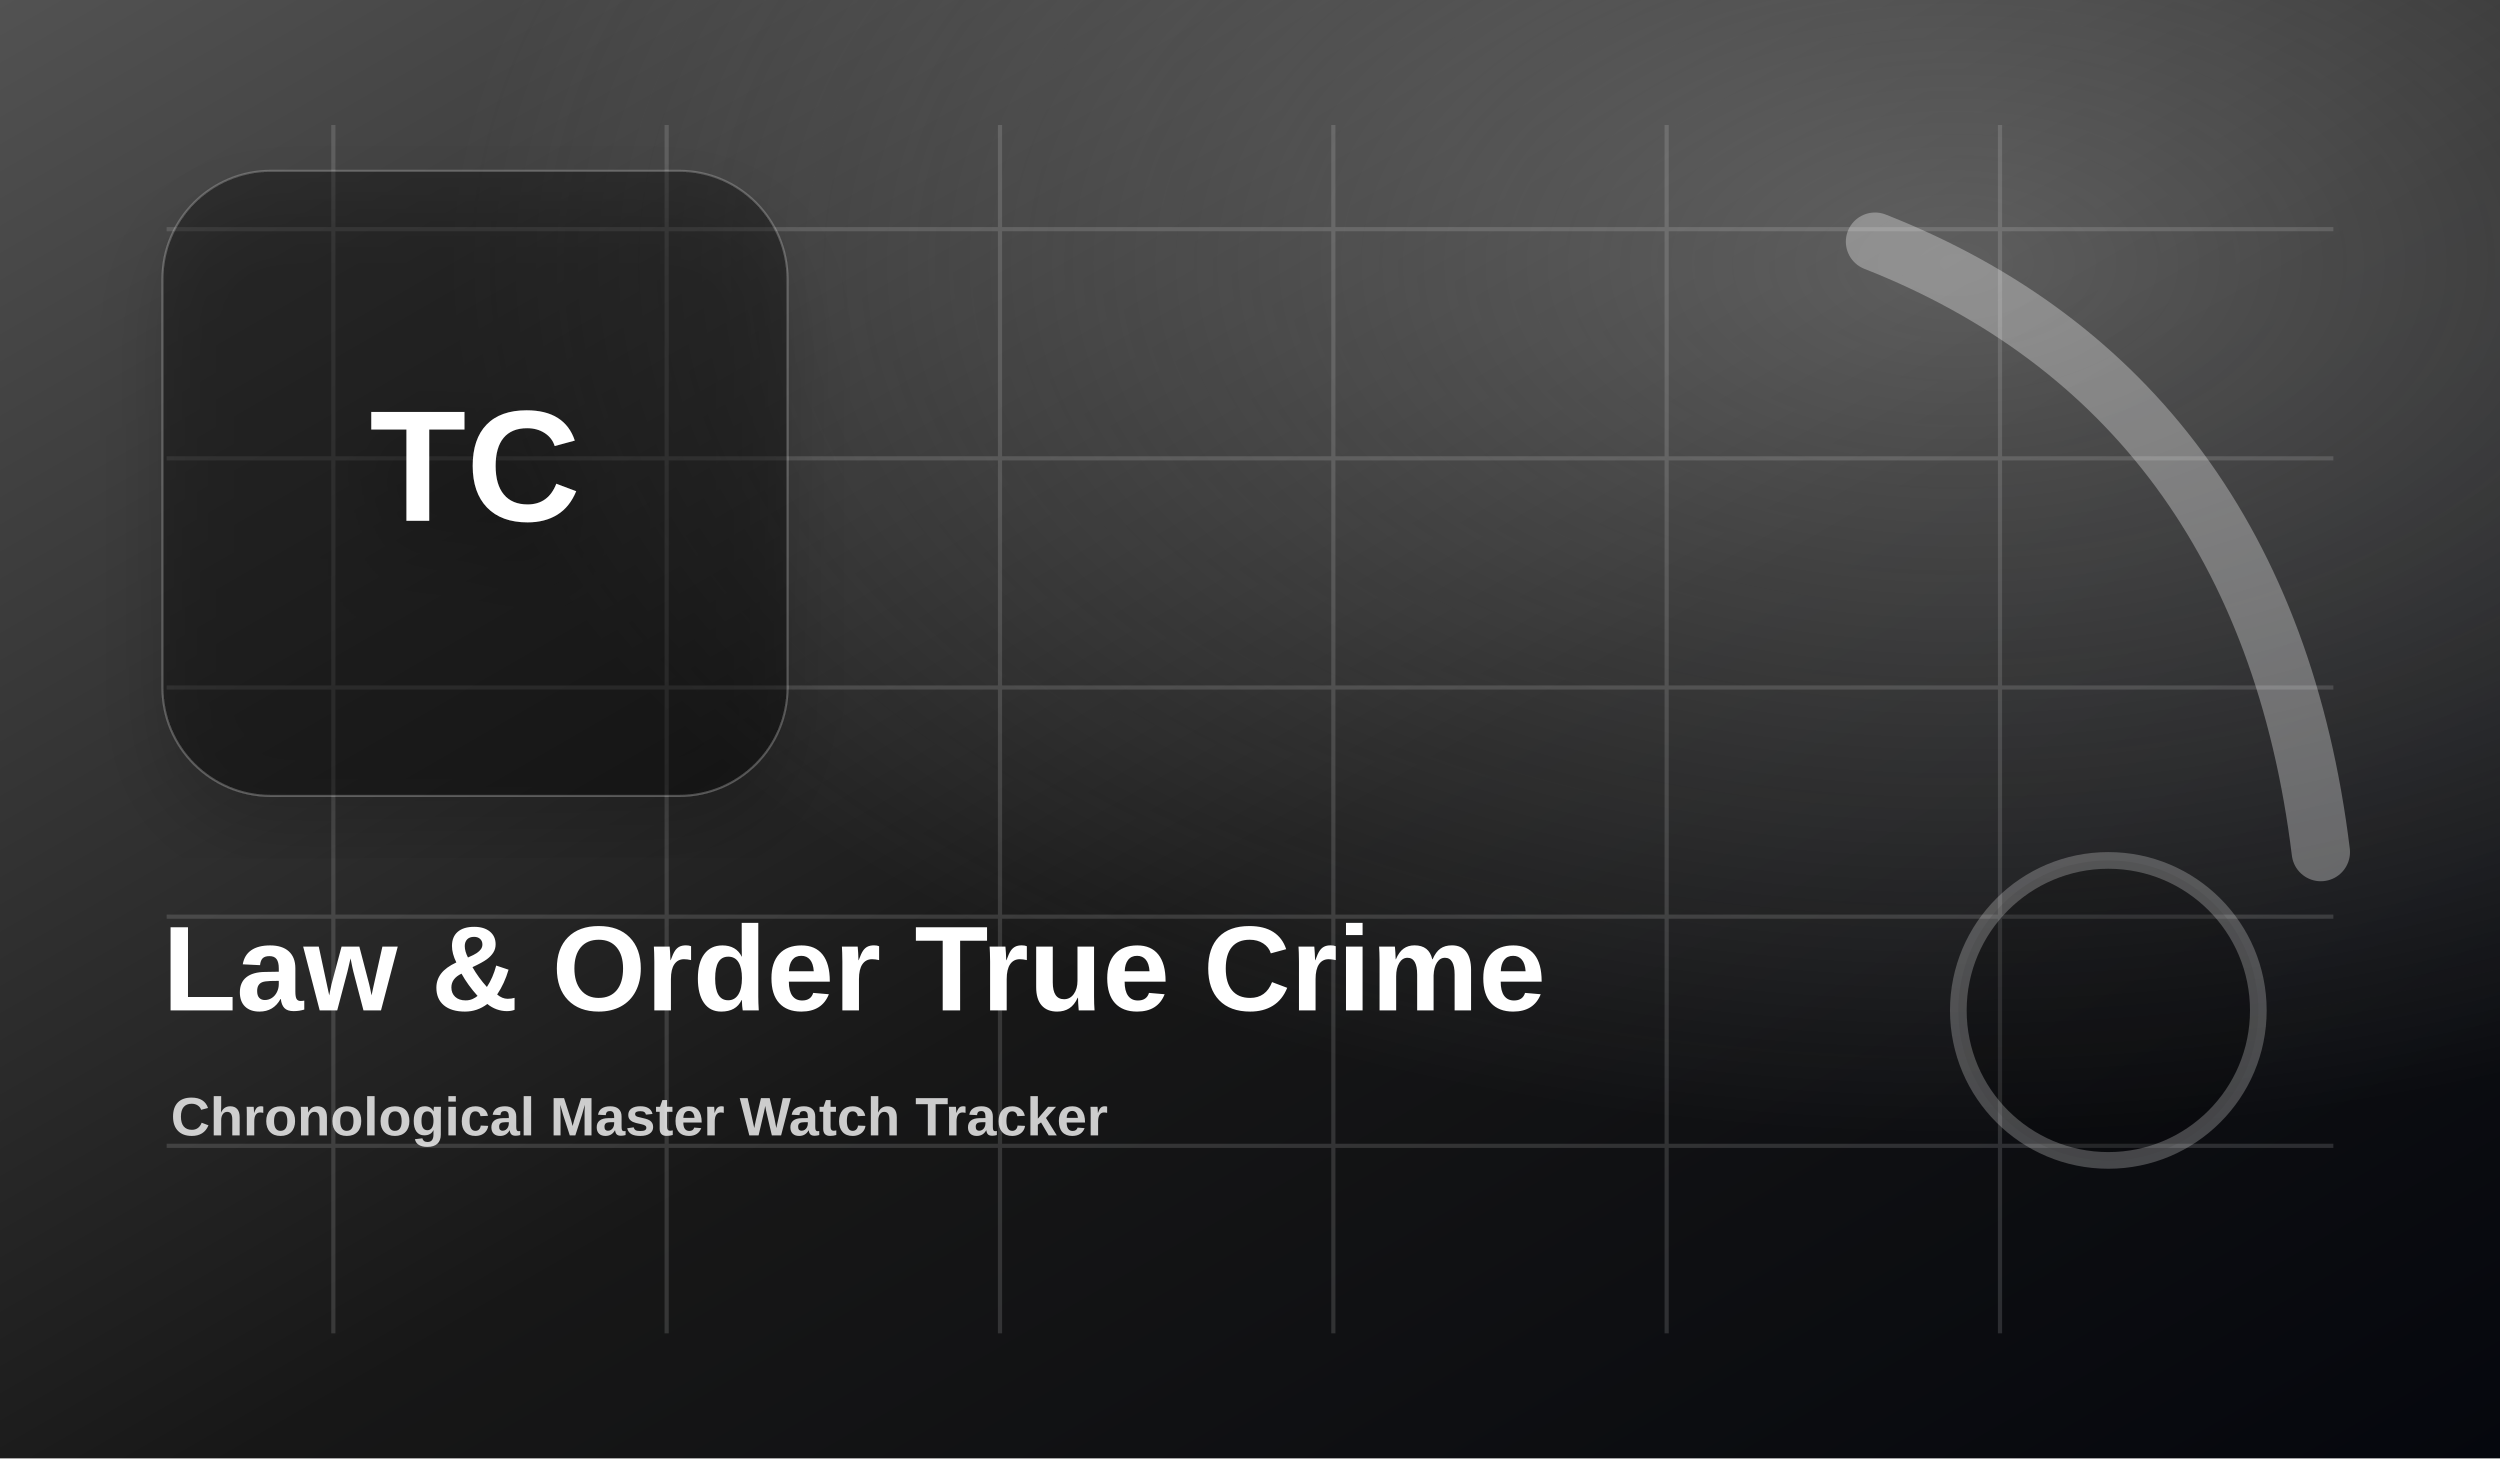
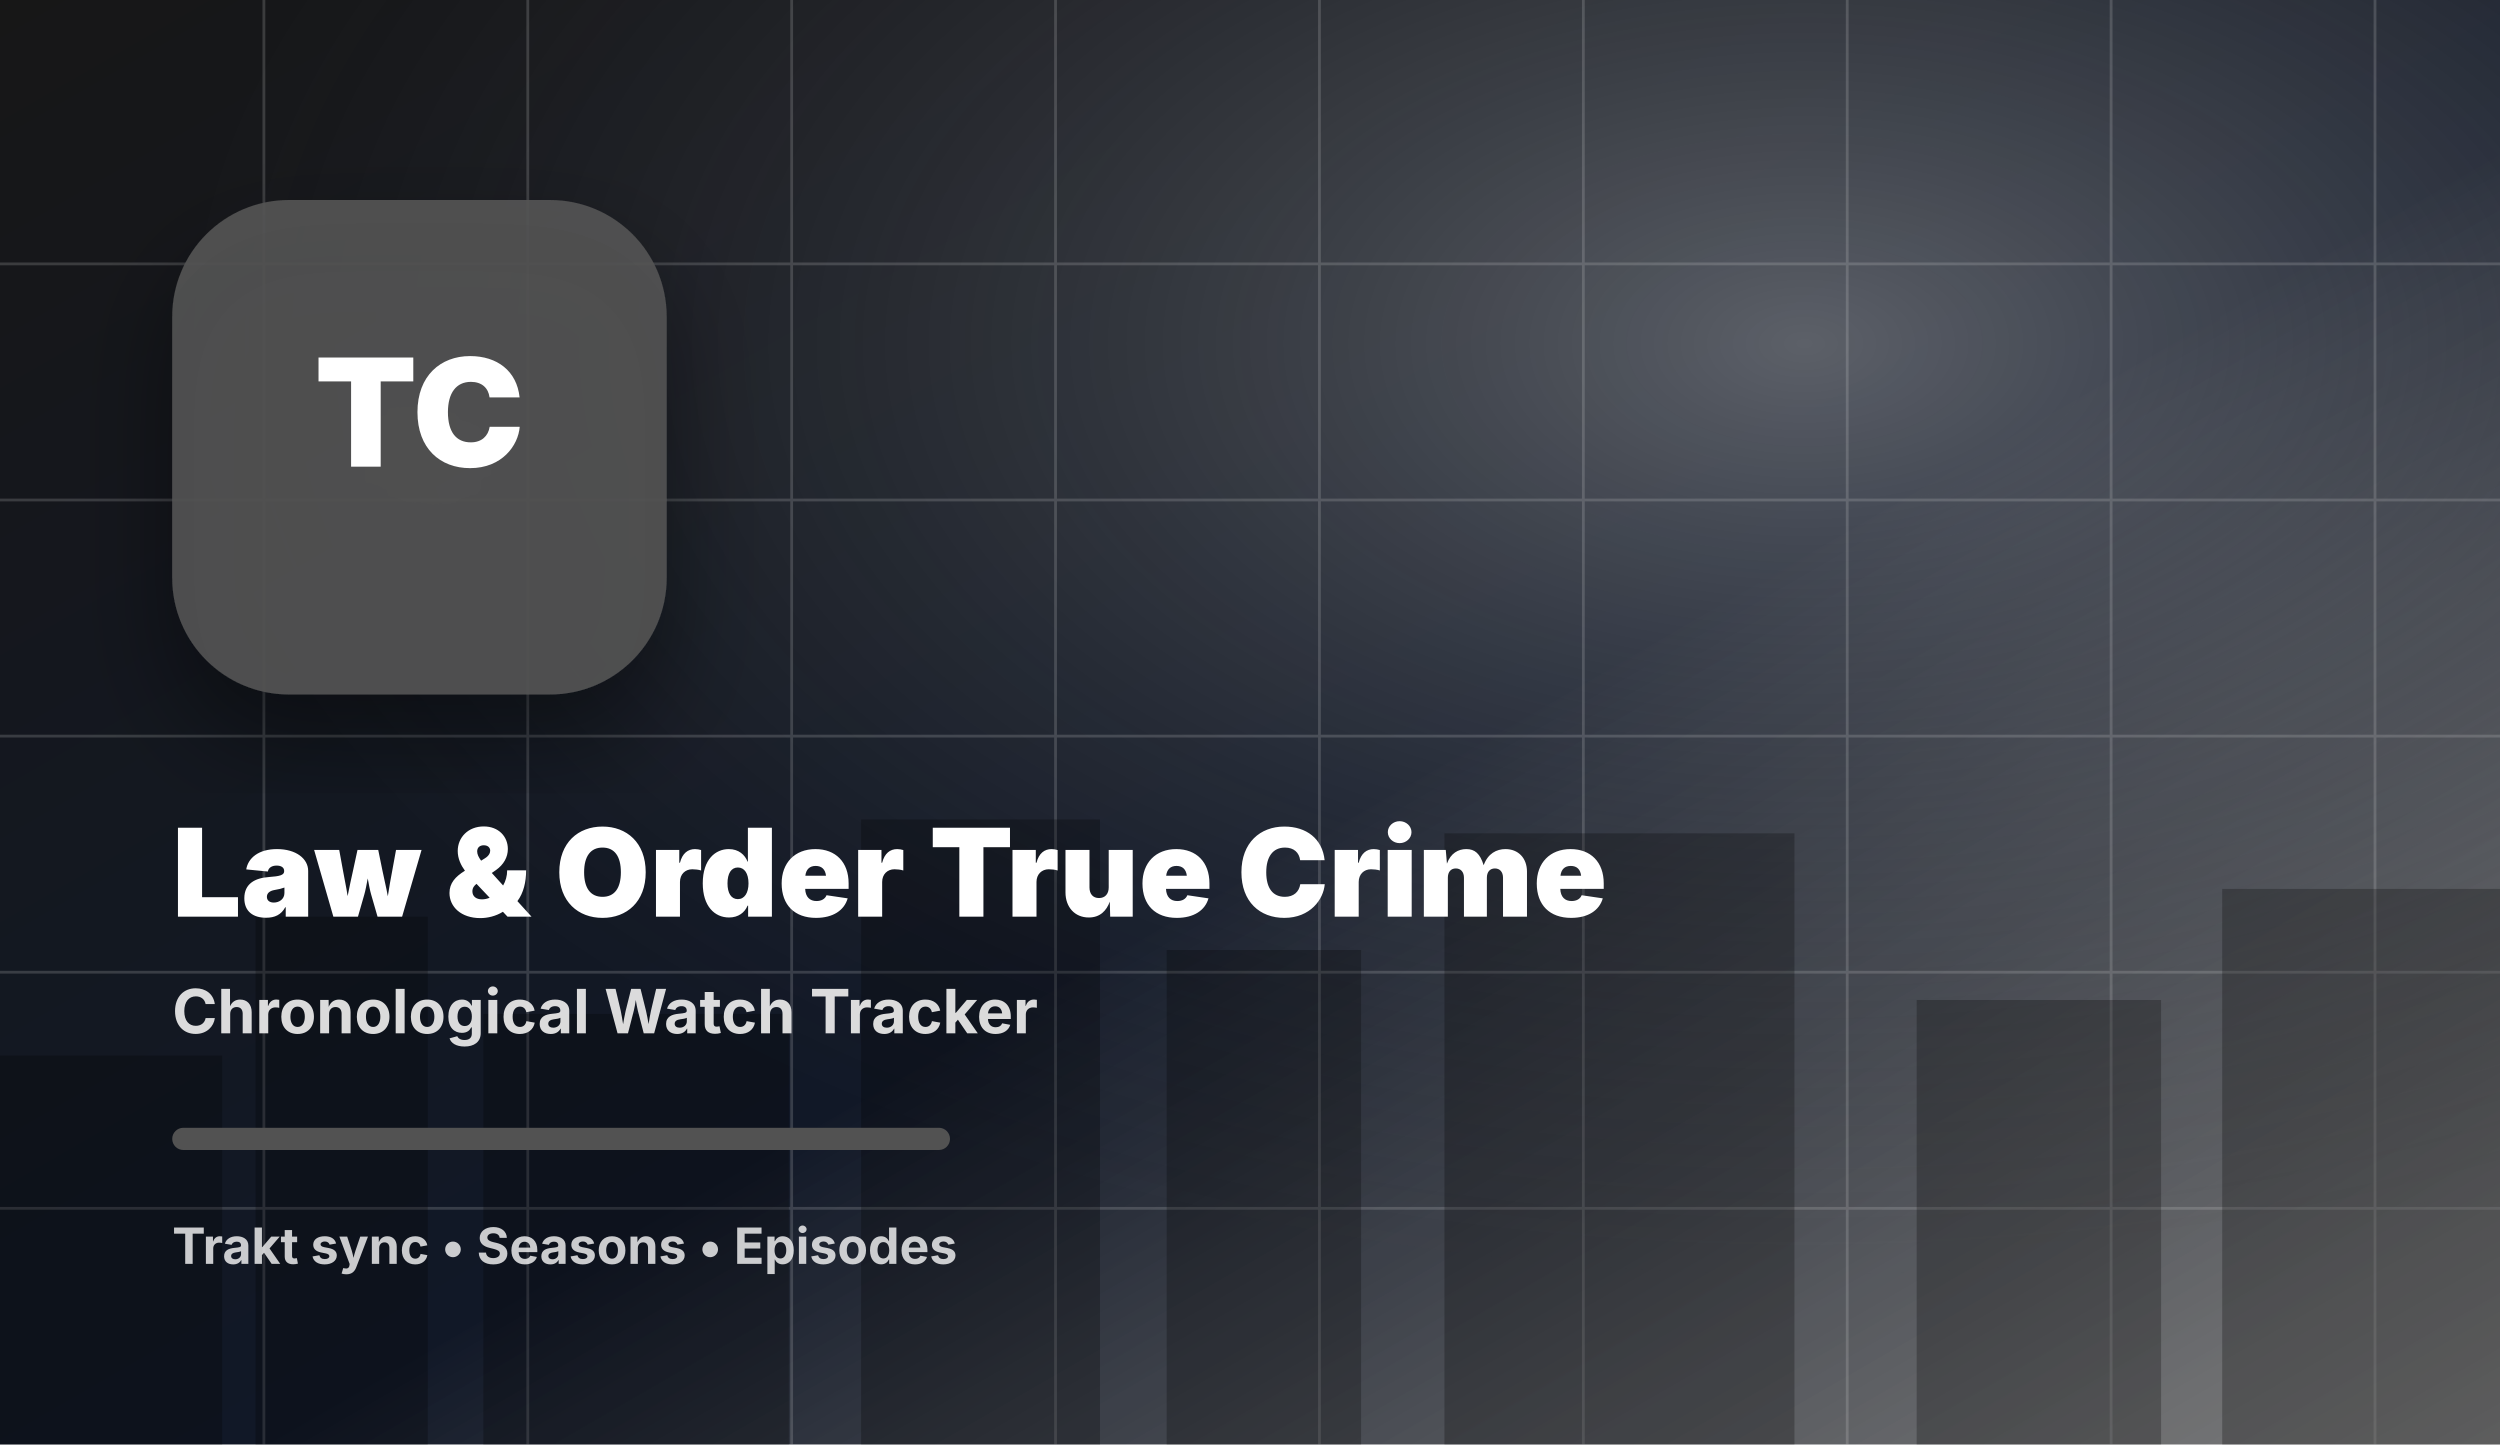
- <svg xmlns="http://www.w3.org/2000/svg" width="1200" height="700" viewBox="0 0 1200 700" role="img" aria-label="Law &amp; Order True Crime artwork">
+ <svg xmlns="http://www.w3.org/2000/svg" viewBox="0 0 900 520" width="900" height="520" role="img" aria-label="Law &amp; Order True Crime artwork">
  <defs>
-     <linearGradient id="g" x1="0" y1="0" x2="1" y2="1">
-       <stop offset="0" stop-color="#525252" />
-       <stop offset="0.55" stop-color="#171717" />
-       <stop offset="1" stop-color="#05070d" />
+     <linearGradient id="bg" x1="0" y1="0" x2="1" y2="1">
+       <stop offset="0" stop-color="#171717" />
+       <stop offset="0.55" stop-color="#111827" />
+       <stop offset="1" stop-color="#525252" stop-opacity="0.72" />
    </linearGradient>
-     <radialGradient id="r" cx="78%" cy="18%" r="60%">
-       <stop offset="0" stop-color="#e5e5e5" stop-opacity=".32" />
-       <stop offset="1" stop-color="#e5e5e5" stop-opacity="0" />
+     <radialGradient id="glow" cx="72%" cy="24%" r="65%">
+       <stop offset="0" stop-color="#e5e5e5" stop-opacity="0.35" />
+       <stop offset="1" stop-color="#525252" stop-opacity="0" />
    </radialGradient>
-     <filter id="shadow">
-       <feDropShadow dx="0" dy="18" stdDeviation="18" flood-color="#000" flood-opacity=".45" />
+     <filter id="shadow" x="-20%" y="-20%" width="140%" height="140%">
+       <feDropShadow dx="0" dy="18" stdDeviation="18" flood-color="#000" flood-opacity="0.45" />
    </filter>
  </defs>
-   <rect width="1200" height="700" fill="url(#g)" />
-   <rect width="1200" height="700" fill="url(#r)" />
-   <g opacity=".14" stroke="#fff" stroke-width="2">
-     <path d="M80 110h1040M80 220h1040M80 330h1040M80 440h1040M80 550h1040" />
-     <path d="M160 60v580M320 60v580M480 60v580M640 60v580M800 60v580M960 60v580" />
+   <rect width="900" height="520" fill="url(#bg)" />
+   <rect width="900" height="520" fill="url(#glow)" />
+   <g opacity="0.18" stroke="#e5e5e5" stroke-width="1">
+     <path d="M0 95H900M0 180H900M0 265H900M0 350H900M0 435H900" />
+     <path d="M95 0V520M190 0V520M285 0V520M380 0V520M475 0V520M570 0V520M665 0V520M760 0V520M855 0V520" />
+   </g>
+   <g opacity="0.26" fill="#000">
+     <rect x="0" y="380" width="80" height="140" />
+     <rect x="92" y="330" width="62" height="190" />
+     <rect x="174" y="365" width="110" height="155" />
+     <rect x="310" y="295" width="86" height="225" />
+     <rect x="420" y="342" width="70" height="178" />
+     <rect x="520" y="300" width="126" height="220" />
+     <rect x="690" y="360" width="88" height="160" />
+     <rect x="800" y="320" width="100" height="200" />
  </g>
  <g filter="url(#shadow)">
-     <rect x="78" y="82" width="300" height="300" rx="52" fill="rgba(0,0,0,.35)" stroke="rgba(255,255,255,.22)" />
-     <text x="228" y="250" text-anchor="middle" font-family="Arial, Helvetica, sans-serif" font-size="76" font-weight="900" fill="#fff">TC</text>
+     <rect x="62" y="72" width="178" height="178" rx="42" fill="#525252" opacity="0.92" />
+     <text x="151" y="168" text-anchor="middle" font-family="Inter, Arial, sans-serif" font-size="54" font-weight="900" fill="white">TC</text>
  </g>
-   <text x="78" y="485" font-family="Arial, Helvetica, sans-serif" font-size="58" font-weight="900" fill="#fff">Law &amp; Order True Crime</text>
-   <text x="82" y="545" font-family="Arial, Helvetica, sans-serif" font-size="26" font-weight="700" fill="rgba(255,255,255,.78)">Chronological Master Watch Tracker</text>
-   <path d="M900 116c122 48 196 146 214 293" fill="none" stroke="rgba(255,255,255,.32)" stroke-width="28" stroke-linecap="round" />
-   <circle cx="1012" cy="485" r="72" fill="rgba(0,0,0,.2)" stroke="rgba(255,255,255,.24)" stroke-width="8" />
+   <text x="62" y="330" font-family="Inter, Arial, sans-serif" font-size="44" font-weight="900" fill="white">Law &amp; Order True Crime</text>
+   <text x="62" y="372" font-family="Inter, Arial, sans-serif" font-size="22" font-weight="700" fill="#e5e5e5" opacity="0.95">Chronological Watch Tracker</text>
+   <rect x="62" y="406" width="280" height="8" rx="4" fill="#525252" />
+   <text x="62" y="455" font-family="Inter, Arial, sans-serif" font-size="18" font-weight="700" fill="white" opacity="0.78">Trakt sync • Seasons • Episodes</text>
</svg>
